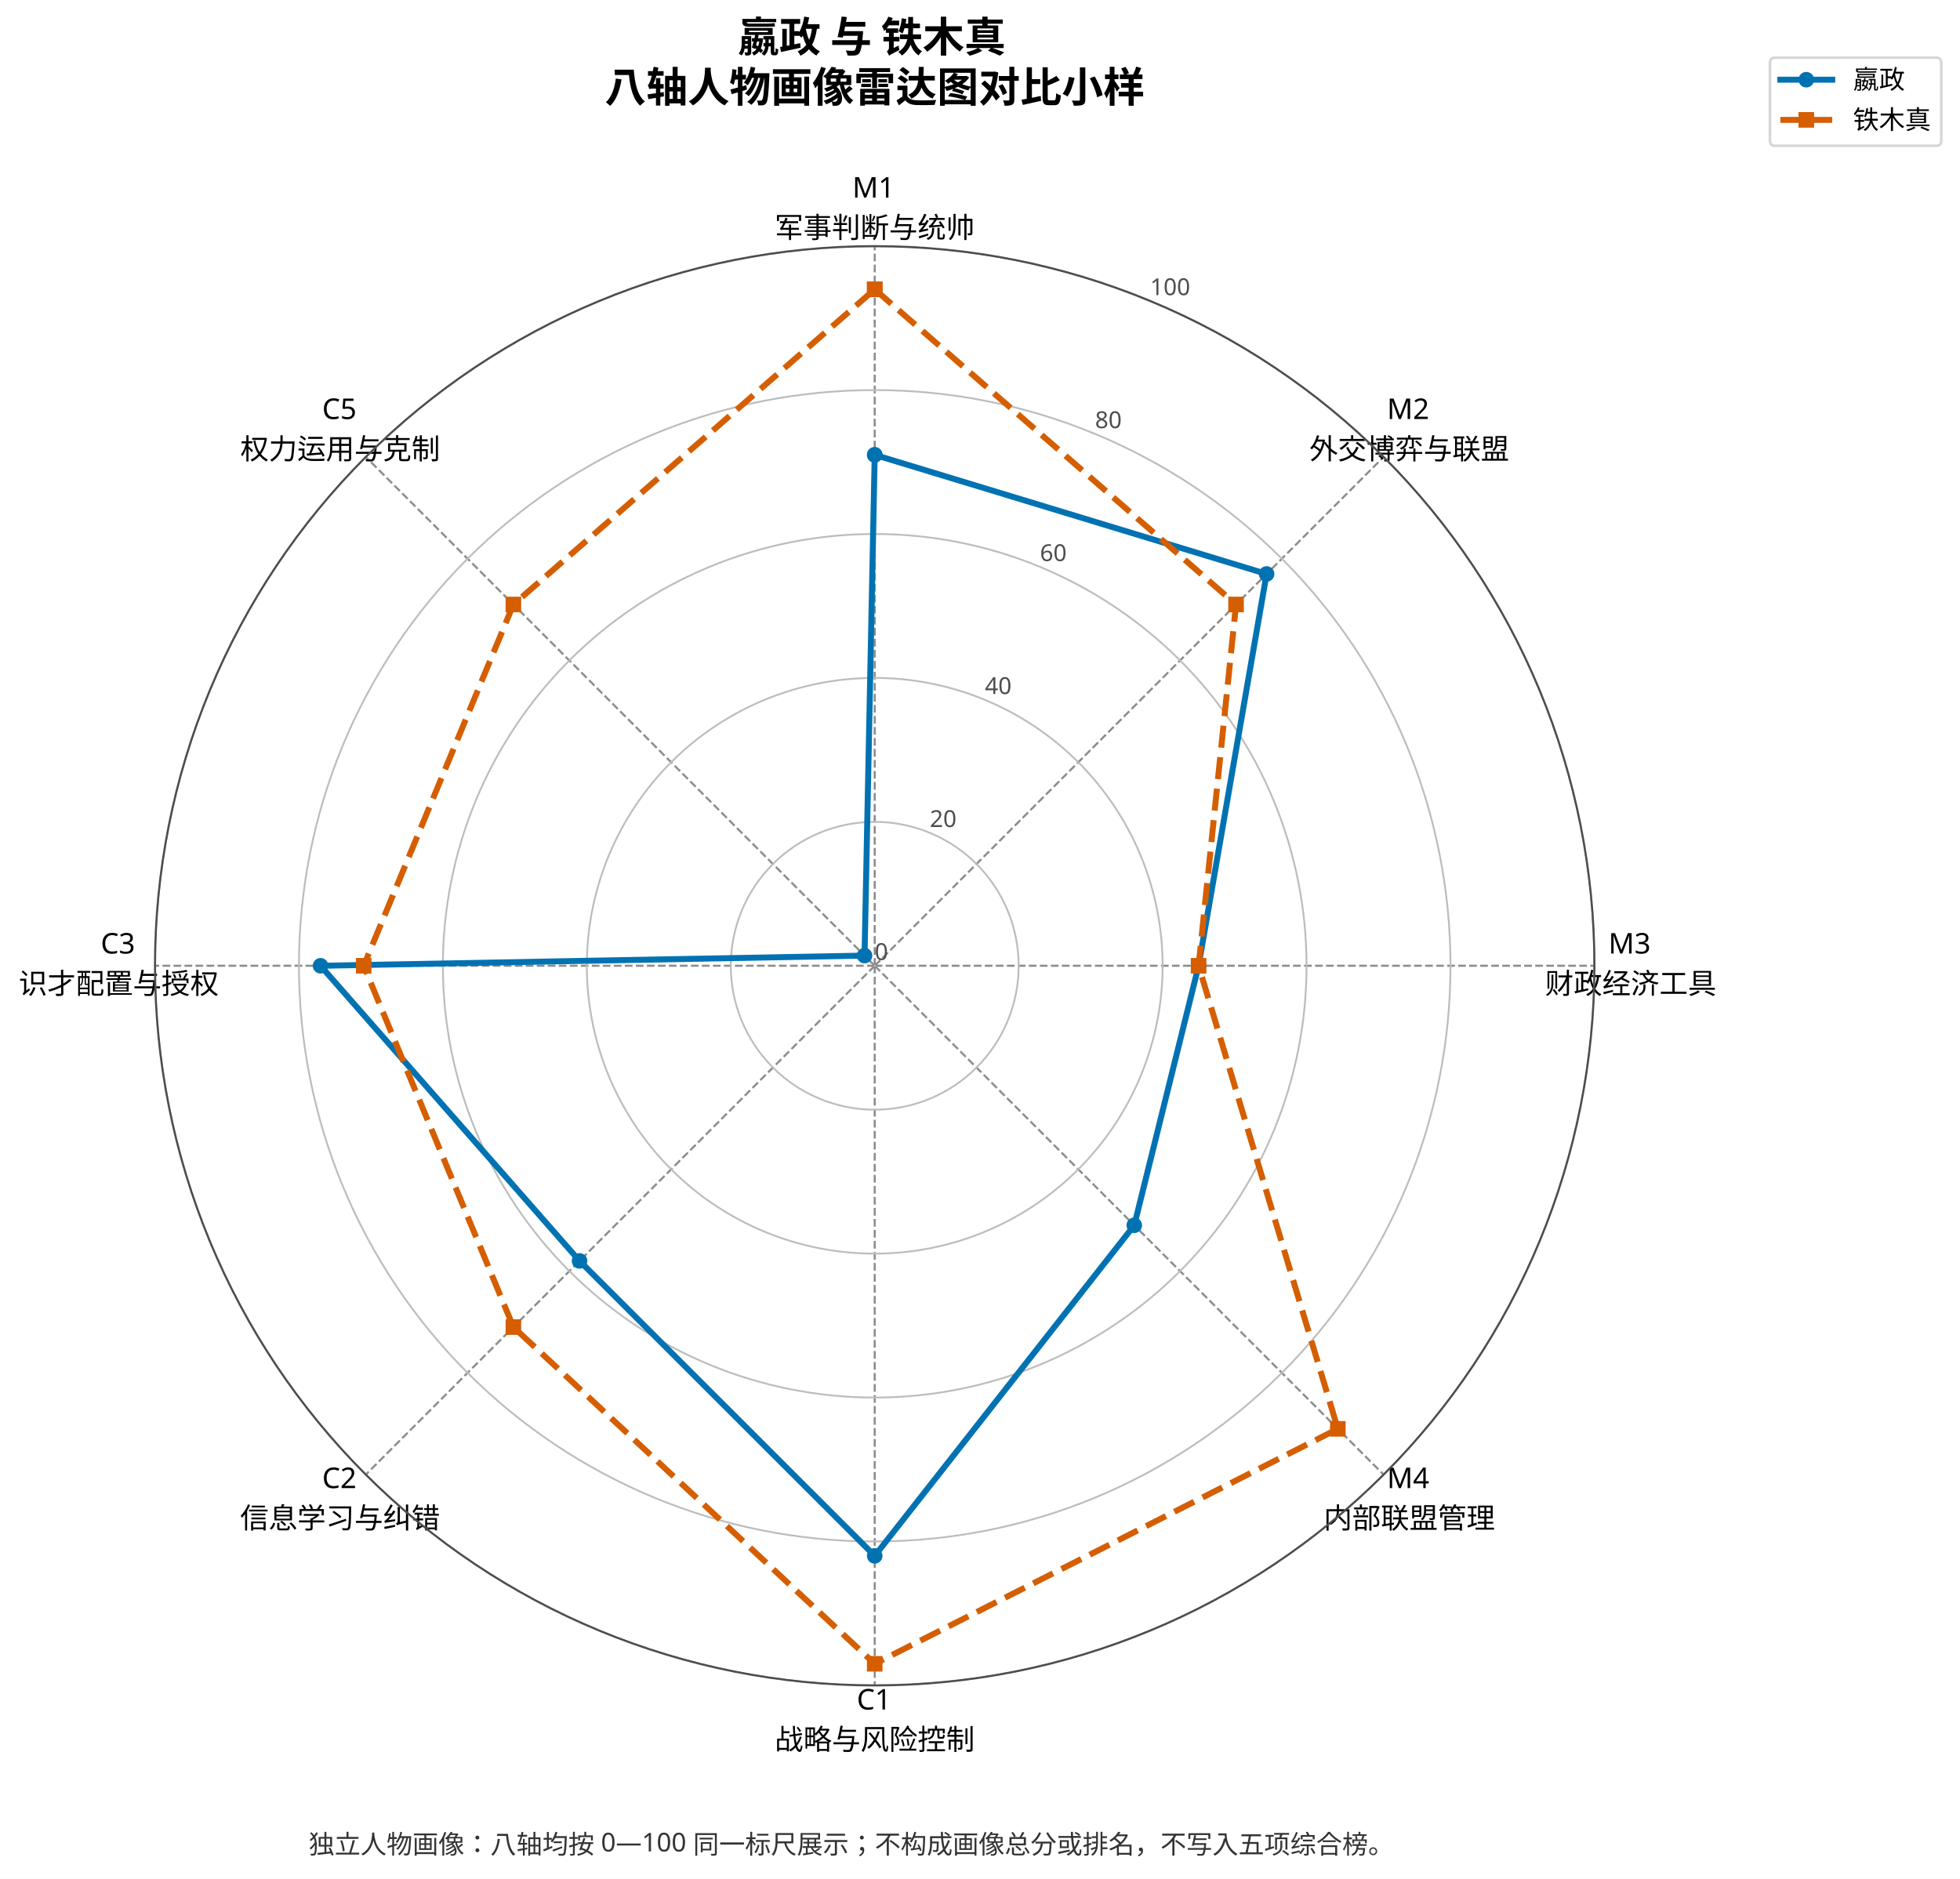
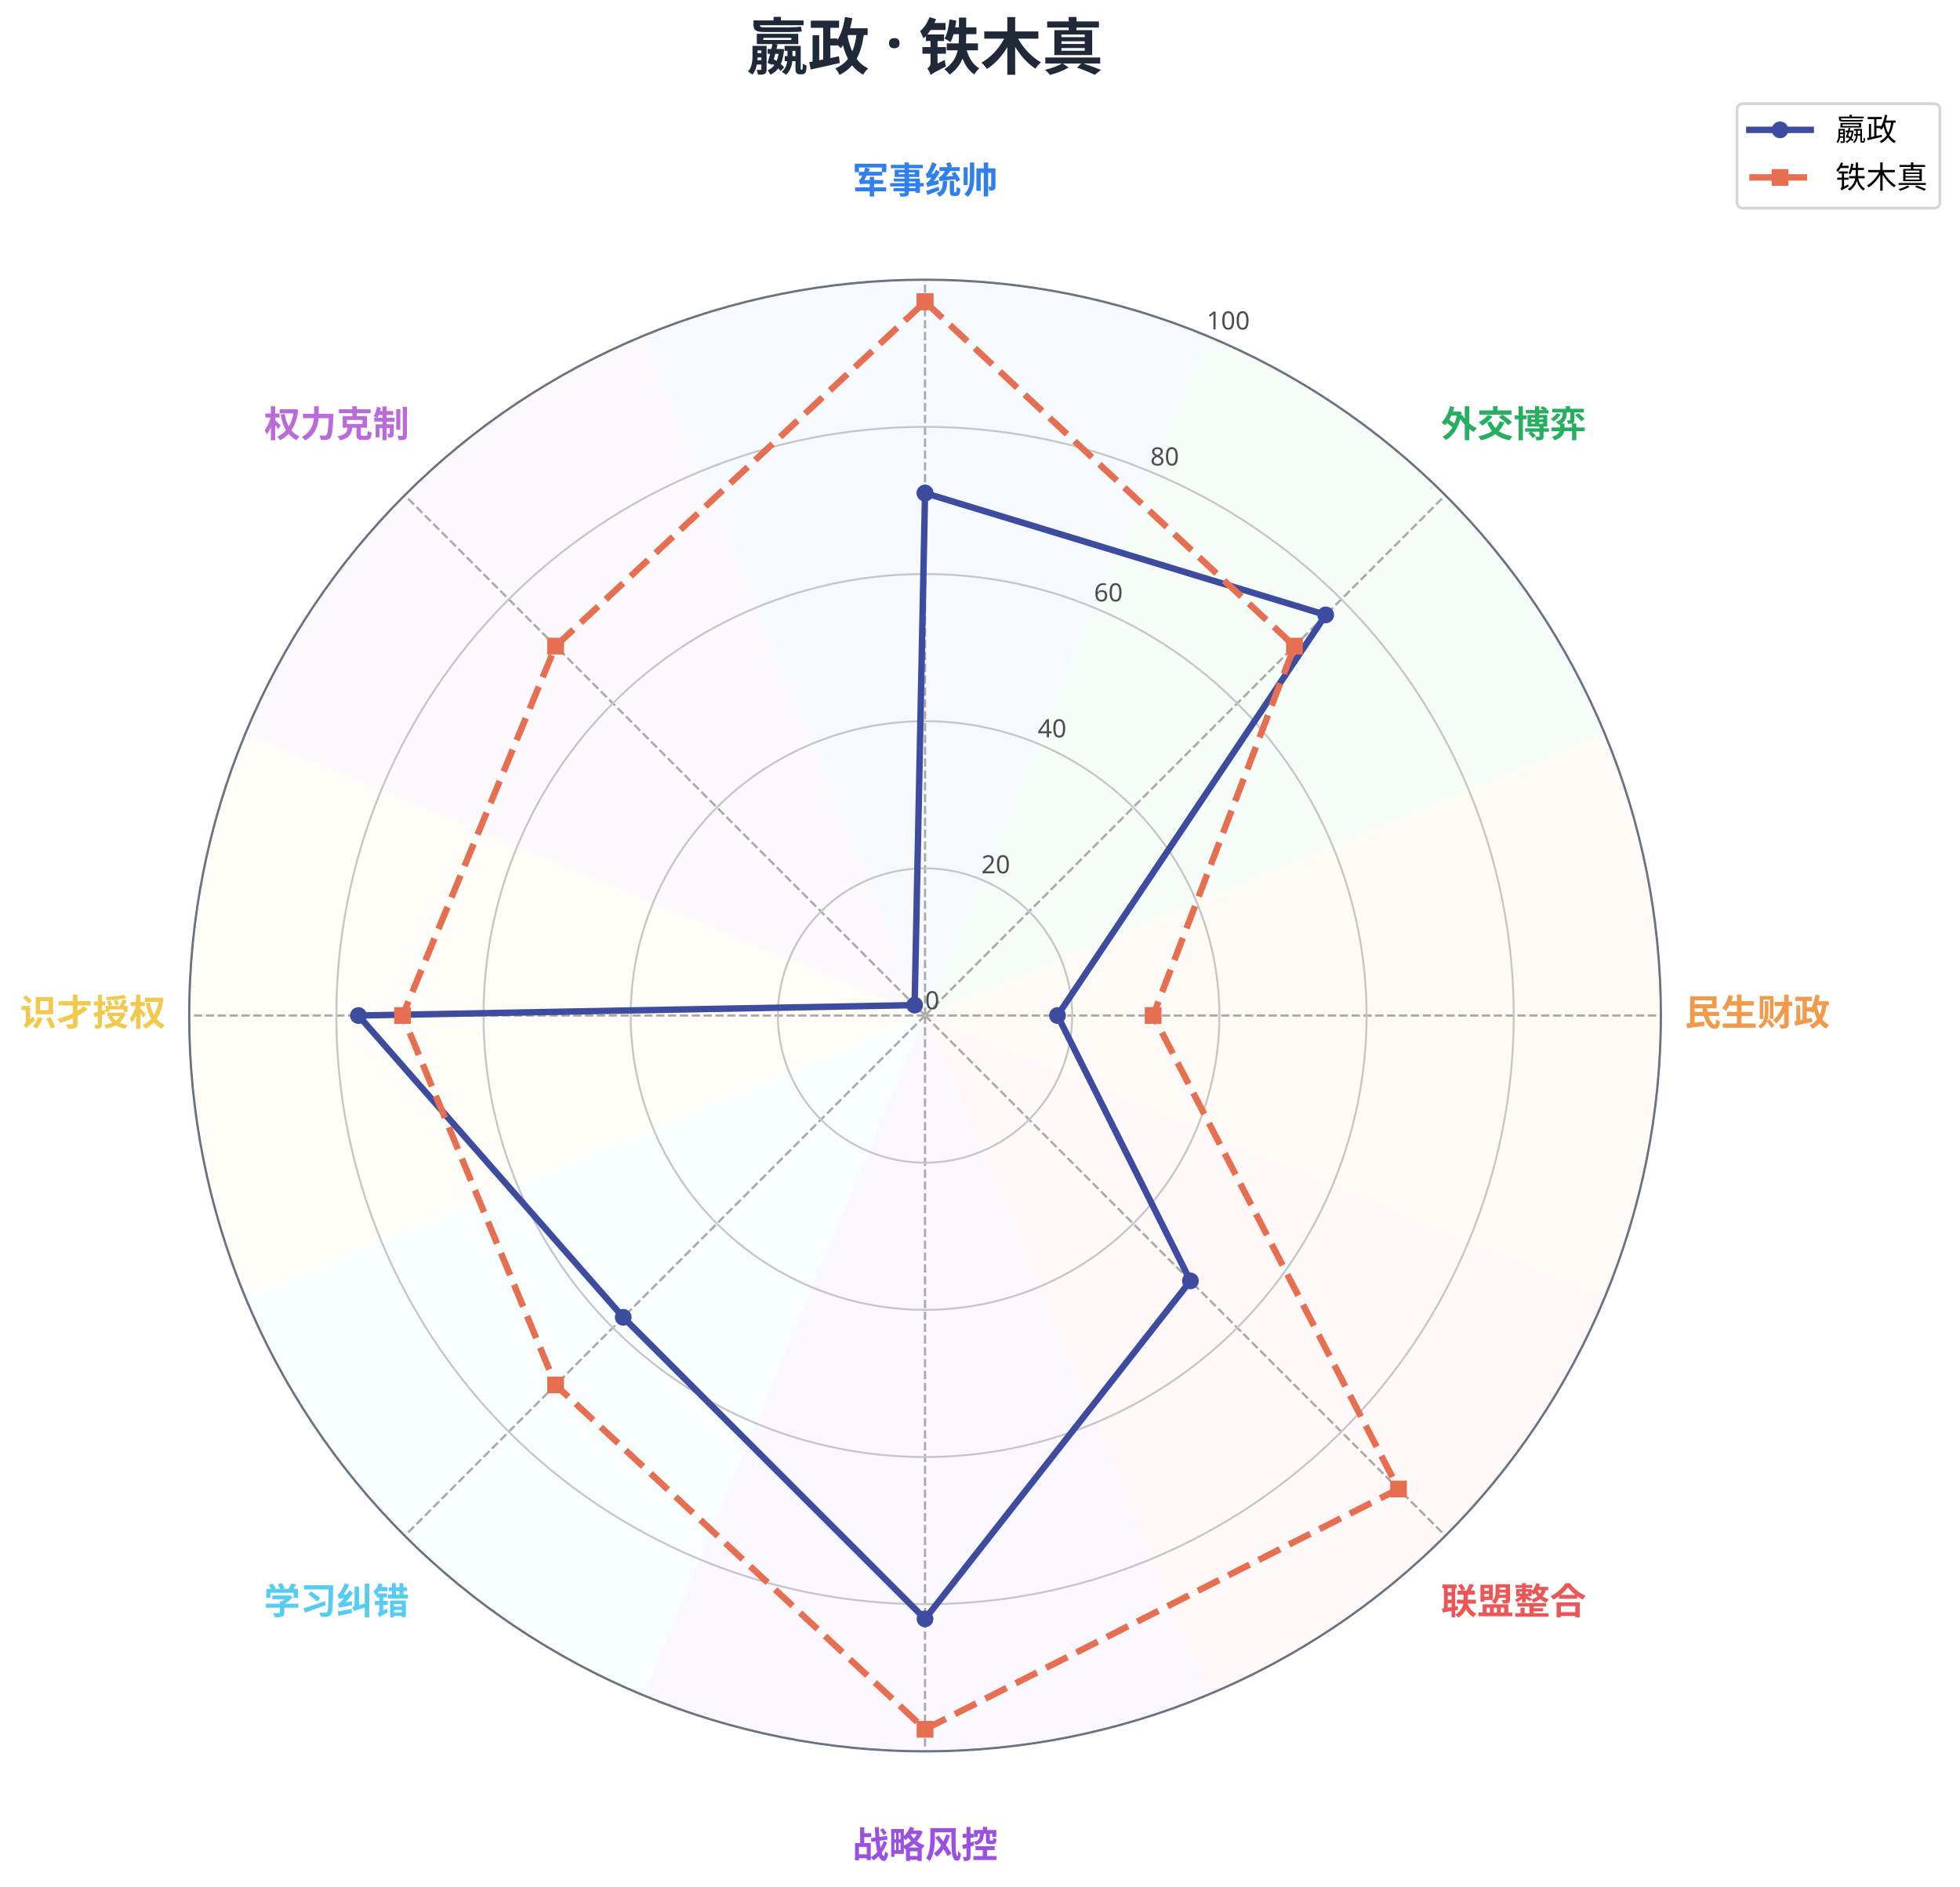
- <svg xmlns="http://www.w3.org/2000/svg" xmlns:xlink="http://www.w3.org/1999/xlink" width="754.9pt" height="723.708pt" viewBox="0 0 754.9 723.708" version="1.1">
+ <svg xmlns="http://www.w3.org/2000/svg" xmlns:xlink="http://www.w3.org/1999/xlink" width="701.416pt" height="675.29pt" viewBox="0 0 701.416 675.29" version="1.1">
  <defs>
    <style type="text/css">*{stroke-linejoin: round; stroke-linecap: butt}</style>
  </defs>
  <g id="figure_1">
    <g id="patch_1">
-       <path d="M 0 723.708  L 754.9 723.708  L 754.9 -0  L 0 -0  z " style="fill: #ffffff" />
+       <path d="M 0 675.29 L 701.416 675.29 L 701.416 -0 L 0 -0 z " style="fill: #ffffff" />
    </g>
    <g id="axes_1">
      <g id="patch_2">
-         <path d="M 614.1 372.022  C 614.1 335.62 606.93 299.572 592.999 265.942  C 579.069 232.311 558.65 201.751 532.91 176.012  C 507.17 150.272 476.611 129.852 442.98 115.922  C 409.349 101.992 373.302 94.822 336.9 94.822  C 300.498 94.822 264.451 101.992 230.82 115.922  C 197.189 129.852 166.63 150.272 140.89 176.012  C 115.15 201.751 94.731 232.311 80.801 265.942  C 66.87 299.572 59.7 335.62 59.7 372.022  C 59.7 408.423 66.87 444.471 80.801 478.101  C 94.731 511.732 115.15 542.292 140.89 568.032  C 166.63 593.771 197.189 614.191 230.82 628.121  C 264.451 642.051 300.498 649.222 336.9 649.222  C 373.302 649.222 409.349 642.051 442.98 628.121  C 476.611 614.191 507.17 593.771 532.91 568.032  C 558.65 542.292 579.069 511.732 592.999 478.101  C 606.93 444.471 614.1 408.423 614.1 372.022  M 336.9 372.022  C 336.9 372.022 336.9 372.022 336.9 372.022  C 336.9 372.022 336.9 372.022 336.9 372.022  C 336.9 372.022 336.9 372.022 336.9 372.022  C 336.9 372.022 336.9 372.022 336.9 372.022  C 336.9 372.022 336.9 372.022 336.9 372.022  C 336.9 372.022 336.9 372.022 336.9 372.022  C 336.9 372.022 336.9 372.022 336.9 372.022  C 336.9 372.022 336.9 372.022 336.9 372.022  C 336.9 372.022 336.9 372.022 336.9 372.022  C 336.9 372.022 336.9 372.022 336.9 372.022  C 336.9 372.022 336.9 372.022 336.9 372.022  C 336.9 372.022 336.9 372.022 336.9 372.022  C 336.9 372.022 336.9 372.022 336.9 372.022  C 336.9 372.022 336.9 372.022 336.9 372.022  C 336.9 372.022 336.9 372.022 336.9 372.022  C 336.9 372.022 336.9 372.022 336.9 372.022  z " style="fill: #ffffff" />
+         <path d="M 594.38 363.438 C 594.38 328.857 587.568 294.611 574.334 262.662 C 561.101 230.713 541.702 201.681 517.25 177.229 C 492.797 152.776 463.765 133.377 431.816 120.144 C 399.867 106.91 365.621 100.098 331.04 100.098 C 296.459 100.098 262.213 106.91 230.264 120.144 C 198.315 133.377 169.283 152.776 144.831 177.229 C 120.378 201.681 100.979 230.713 87.746 262.662 C 74.512 294.611 67.7 328.857 67.7 363.438 C 67.7 398.02 74.512 432.265 87.746 464.214 C 100.979 496.163 120.378 525.195 144.831 549.648 C 169.283 574.1 198.315 593.499 230.264 606.732 C 262.213 619.966 296.459 626.778 331.04 626.778 C 365.621 626.778 399.867 619.966 431.816 606.732 C 463.765 593.499 492.797 574.1 517.25 549.648 C 541.702 525.195 561.101 496.163 574.334 464.214 C 587.568 432.265 594.38 398.02 594.38 363.438 M 331.04 363.438 C 331.04 363.438 331.04 363.438 331.04 363.438 C 331.04 363.438 331.04 363.438 331.04 363.438 C 331.04 363.438 331.04 363.438 331.04 363.438 C 331.04 363.438 331.04 363.438 331.04 363.438 C 331.04 363.438 331.04 363.438 331.04 363.438 C 331.04 363.438 331.04 363.438 331.04 363.438 C 331.04 363.438 331.04 363.438 331.04 363.438 C 331.04 363.438 331.04 363.438 331.04 363.438 C 331.04 363.438 331.04 363.438 331.04 363.438 C 331.04 363.438 331.04 363.438 331.04 363.438 C 331.04 363.438 331.04 363.438 331.04 363.438 C 331.04 363.438 331.04 363.438 331.04 363.438 C 331.04 363.438 331.04 363.438 331.04 363.438 C 331.04 363.438 331.04 363.438 331.04 363.438 C 331.04 363.438 331.04 363.438 331.04 363.438 C 331.04 363.438 331.04 363.438 331.04 363.438 z " style="fill: #ffffff" />
+       </g>
+       <g id="patch_3">
+         <path d="M 331.04 363.438 C 331.04 363.438 331.04 363.438 331.04 363.438 C 331.04 363.438 331.04 363.438 331.04 363.438 L 431.816 120.144 C 399.867 106.91 365.621 100.098 331.04 100.098 C 296.459 100.098 262.213 106.91 230.264 120.144 z " clip-path="url(#p63200305d9)" style="fill: #2f80ed; opacity: 0.045" />
+       </g>
+       <g id="patch_4">
+         <path d="M 331.04 363.438 C 331.04 363.438 331.04 363.438 331.04 363.438 C 331.04 363.438 331.04 363.438 331.04 363.438 L 574.334 262.662 C 561.101 230.713 541.702 201.681 517.25 177.229 C 492.797 152.776 463.765 133.377 431.816 120.144 z " clip-path="url(#p63200305d9)" style="fill: #27ae60; opacity: 0.045" />
+       </g>
+       <g id="patch_5">
+         <path d="M 331.04 363.438 C 331.04 363.438 331.04 363.438 331.04 363.438 C 331.04 363.438 331.04 363.438 331.04 363.438 L 574.334 464.214 C 587.568 432.265 594.38 398.02 594.38 363.438 C 594.38 328.857 587.568 294.611 574.334 262.662 z " clip-path="url(#p63200305d9)" style="fill: #f2994a; opacity: 0.045" />
+       </g>
+       <g id="patch_6">
+         <path d="M 331.04 363.438 C 331.04 363.438 331.04 363.438 331.04 363.438 C 331.04 363.438 331.04 363.438 331.04 363.438 L 431.816 606.732 C 463.765 593.499 492.797 574.1 517.25 549.648 C 541.702 525.195 561.101 496.163 574.334 464.214 z " clip-path="url(#p63200305d9)" style="fill: #eb5757; opacity: 0.045" />
+       </g>
+       <g id="patch_7">
+         <path d="M 331.04 363.438 C 331.04 363.438 331.04 363.438 331.04 363.438 C 331.04 363.438 331.04 363.438 331.04 363.438 L 230.264 606.732 C 262.213 619.966 296.459 626.778 331.04 626.778 C 365.621 626.778 399.867 619.966 431.816 606.732 z " clip-path="url(#p63200305d9)" style="fill: #9b51e0; opacity: 0.045" />
+       </g>
+       <g id="patch_8">
+         <path d="M 331.04 363.438 C 331.04 363.438 331.04 363.438 331.04 363.438 C 331.04 363.438 331.04 363.438 331.04 363.438 L 87.746 464.214 C 100.979 496.163 120.378 525.195 144.831 549.648 C 169.283 574.1 198.315 593.499 230.264 606.732 z " clip-path="url(#p63200305d9)" style="fill: #56ccf2; opacity: 0.045" />
+       </g>
+       <g id="patch_9">
+         <path d="M 331.04 363.438 C 331.04 363.438 331.04 363.438 331.04 363.438 C 331.04 363.438 331.04 363.438 331.04 363.438 L 87.746 262.662 C 74.512 294.611 67.7 328.857 67.7 363.438 C 67.7 398.02 74.512 432.265 87.746 464.214 z " clip-path="url(#p63200305d9)" style="fill: #f2c94c; opacity: 0.045" />
+       </g>
+       <g id="patch_10">
+         <path d="M 331.04 363.438 C 331.04 363.438 331.04 363.438 331.04 363.438 C 331.04 363.438 331.04 363.438 331.04 363.438 L 230.264 120.144 C 198.315 133.377 169.283 152.776 144.831 177.229 C 120.378 201.681 100.979 230.713 87.746 262.662 z " clip-path="url(#p63200305d9)" style="fill: #bb6bd9; opacity: 0.045" />
      </g>
      <g id="matplotlib.axis_1">
        <g id="xtick_1">
          <g id="line2d_1">
-             <path d="M 336.9 372.022  L 336.9 94.822  " clip-path="url(#pd110a67042)" style="fill: none; stroke-dasharray: 2.96,1.28; stroke-dashoffset: 0; stroke: #8c8c8c; stroke-width: 0.8" />
+             <path d="M 331.04 363.438 L 331.04 100.098 " clip-path="url(#p63200305d9)" style="fill: none; stroke-dasharray: 2.96,1.28; stroke-dashoffset: 0; stroke: #a9a9a9; stroke-width: 0.8" />
          </g>
          <g id="text_1">
-             <text style="font-size: 11px; font-family: 'Microsoft YaHei'" transform="translate(328.3011 76.10863)">M1</text>
-             <text style="font-size: 11px; font-family: 'Microsoft YaHei'" transform="translate(298.4 91.59319)">军事判断与统帅</text>
+             <text style="font-weight: 600; font-size: 13px; font-family: 'Microsoft YaHei'; text-anchor: middle; fill: #2f80ed" x="331.04" y="69.178" transform="rotate(-0 331.04 69.17812)">军事统帅</text>
          </g>
        </g>
        <g id="xtick_2">
          <g id="line2d_2">
-             <path d="M 336.9 372.022  L 532.91 176.012  " clip-path="url(#pd110a67042)" style="fill: none; stroke-dasharray: 2.96,1.28; stroke-dashoffset: 0; stroke: #8c8c8c; stroke-width: 0.8" />
+             <path d="M 331.04 363.438 L 517.25 177.229 " clip-path="url(#p63200305d9)" style="fill: none; stroke-dasharray: 2.96,1.28; stroke-dashoffset: 0; stroke: #a9a9a9; stroke-width: 0.8" />
          </g>
          <g id="text_2">
-             <text style="font-size: 11px; font-family: 'Microsoft YaHei'" transform="translate(534.2106 161.3991)">M2</text>
-             <text style="font-size: 11px; font-family: 'Microsoft YaHei'" transform="translate(504.3095 176.8837)">外交博弈与联盟</text>
+             <text style="font-weight: 600; font-size: 13px; font-family: 'Microsoft YaHei'; text-anchor: middle; fill: #27ae60" x="541.645" y="156.413" transform="rotate(-0 541.6447 156.4134)">外交博弈</text>
          </g>
        </g>
        <g id="xtick_3">
          <g id="line2d_3">
-             <path d="M 336.9 372.022  L 614.1 372.022  " clip-path="url(#pd110a67042)" style="fill: none; stroke-dasharray: 2.96,1.28; stroke-dashoffset: 0; stroke: #8c8c8c; stroke-width: 0.8" />
+             <path d="M 331.04 363.438 L 594.38 363.438 " clip-path="url(#p63200305d9)" style="fill: none; stroke-dasharray: 2.96,1.28; stroke-dashoffset: 0; stroke: #a9a9a9; stroke-width: 0.8" />
          </g>
          <g id="text_3">
-             <text style="font-size: 11px; font-family: 'Microsoft YaHei'" transform="translate(619.5011 367.3086)">M3</text>
-             <text style="font-size: 11px; font-family: 'Microsoft YaHei'" transform="translate(595.1 382.7932)">财政经济工具</text>
+             <text style="font-weight: 600; font-size: 13px; font-family: 'Microsoft YaHei'; text-anchor: middle; fill: #f2994a" x="628.88" y="367.018" transform="rotate(-0 628.88 367.0181)">民生财政</text>
          </g>
        </g>
        <g id="xtick_4">
          <g id="line2d_4">
-             <path d="M 336.9 372.022  L 532.91 568.032  " clip-path="url(#pd110a67042)" style="fill: none; stroke-dasharray: 2.96,1.28; stroke-dashoffset: 0; stroke: #8c8c8c; stroke-width: 0.8" />
+             <path d="M 331.04 363.438 L 517.25 549.648 " clip-path="url(#p63200305d9)" style="fill: none; stroke-dasharray: 2.96,1.28; stroke-dashoffset: 0; stroke: #a9a9a9; stroke-width: 0.8" />
          </g>
          <g id="text_4">
-             <text style="font-size: 11px; font-family: 'Microsoft YaHei'" transform="translate(534.2106 573.2181)">M4</text>
-             <text style="font-size: 11px; font-family: 'Microsoft YaHei'" transform="translate(509.8095 588.7027)">内部联盟管理</text>
+             <text style="font-weight: 600; font-size: 13px; font-family: 'Microsoft YaHei'; text-anchor: middle; fill: #eb5757" x="541.645" y="577.623" transform="rotate(-0 541.6447 577.6228)">联盟整合</text>
          </g>
        </g>
        <g id="xtick_5">
          <g id="line2d_5">
-             <path d="M 336.9 372.022  L 336.9 649.222  " clip-path="url(#pd110a67042)" style="fill: none; stroke-dasharray: 2.96,1.28; stroke-dashoffset: 0; stroke: #8c8c8c; stroke-width: 0.8" />
+             <path d="M 331.04 363.438 L 331.04 626.778 " clip-path="url(#p63200305d9)" style="fill: none; stroke-dasharray: 2.96,1.28; stroke-dashoffset: 0; stroke: #a9a9a9; stroke-width: 0.8" />
          </g>
          <g id="text_5">
-             <text style="font-size: 11px; font-family: 'Microsoft YaHei'" transform="translate(329.9958 658.5086)">C1</text>
-             <text style="font-size: 11px; font-family: 'Microsoft YaHei'" transform="translate(298.4 673.9932)">战略与风险控制</text>
+             <text style="font-weight: 600; font-size: 13px; font-family: 'Microsoft YaHei'; text-anchor: middle; fill: #9b51e0" x="331.04" y="664.858" transform="rotate(-0 331.04 664.8581)">战略风控</text>
          </g>
        </g>
        <g id="xtick_6">
          <g id="line2d_6">
-             <path d="M 336.9 372.022  L 140.89 568.032  " clip-path="url(#pd110a67042)" style="fill: none; stroke-dasharray: 2.96,1.28; stroke-dashoffset: 0; stroke: #8c8c8c; stroke-width: 0.8" />
+             <path d="M 331.04 363.438 L 144.831 549.648 " clip-path="url(#p63200305d9)" style="fill: none; stroke-dasharray: 2.96,1.28; stroke-dashoffset: 0; stroke: #a9a9a9; stroke-width: 0.8" />
          </g>
          <g id="text_6">
-             <text style="font-size: 11px; font-family: 'Microsoft YaHei'" transform="translate(124.0863 573.2181)">C2</text>
-             <text style="font-size: 11px; font-family: 'Microsoft YaHei'" transform="translate(92.4905 588.7027)">信息学习与纠错</text>
+             <text style="font-weight: 600; font-size: 13px; font-family: 'Microsoft YaHei'; text-anchor: middle; fill: #56ccf2" x="120.435" y="577.623" transform="rotate(-0 120.4353 577.6228)">学习纠错</text>
          </g>
        </g>
        <g id="xtick_7">
          <g id="line2d_7">
-             <path d="M 336.9 372.022  L 59.7 372.022  " clip-path="url(#pd110a67042)" style="fill: none; stroke-dasharray: 2.96,1.28; stroke-dashoffset: 0; stroke: #8c8c8c; stroke-width: 0.8" />
+             <path d="M 331.04 363.438 L 67.7 363.438 " clip-path="url(#p63200305d9)" style="fill: none; stroke-dasharray: 2.96,1.28; stroke-dashoffset: 0; stroke: #a9a9a9; stroke-width: 0.8" />
          </g>
          <g id="text_7">
-             <text style="font-size: 11px; font-family: 'Microsoft YaHei'" transform="translate(38.79578 367.3086)">C3</text>
-             <text style="font-size: 11px; font-family: 'Microsoft YaHei'" transform="translate(7.2 382.7932)">识才配置与授权</text>
+             <text style="font-weight: 600; font-size: 13px; font-family: 'Microsoft YaHei'; text-anchor: middle; fill: #f2c94c" x="33.2" y="367.018" transform="rotate(-0 33.2 367.0181)">识才授权</text>
          </g>
        </g>
        <g id="xtick_8">
          <g id="line2d_8">
-             <path d="M 336.9 372.022  L 140.89 176.012  " clip-path="url(#pd110a67042)" style="fill: none; stroke-dasharray: 2.96,1.28; stroke-dashoffset: 0; stroke: #8c8c8c; stroke-width: 0.8" />
+             <path d="M 331.04 363.438 L 144.831 177.229 " clip-path="url(#p63200305d9)" style="fill: none; stroke-dasharray: 2.96,1.28; stroke-dashoffset: 0; stroke: #a9a9a9; stroke-width: 0.8" />
          </g>
          <g id="text_8">
-             <text style="font-size: 11px; font-family: 'Microsoft YaHei'" transform="translate(124.0863 161.3991)">C5</text>
-             <text style="font-size: 11px; font-family: 'Microsoft YaHei'" transform="translate(92.4905 176.8837)">权力运用与克制</text>
+             <text style="font-weight: 600; font-size: 13px; font-family: 'Microsoft YaHei'; text-anchor: middle; fill: #bb6bd9" x="120.435" y="156.413" transform="rotate(-0 120.4353 156.4134)">权力克制</text>
          </g>
        </g>
      </g>
      <g id="matplotlib.axis_2">
        <g id="ytick_1">
          <g id="line2d_9">
-             <path d="M 336.9 372.022  C 336.9 372.022 336.9 372.022 336.9 372.022  C 336.9 372.022 336.9 372.022 336.9 372.022  C 336.9 372.022 336.9 372.022 336.9 372.022  C 336.9 372.022 336.9 372.022 336.9 372.022  C 336.9 372.022 336.9 372.022 336.9 372.022  C 336.9 372.022 336.9 372.022 336.9 372.022  C 336.9 372.022 336.9 372.022 336.9 372.022  C 336.9 372.022 336.9 372.022 336.9 372.022  C 336.9 372.022 336.9 372.022 336.9 372.022  C 336.9 372.022 336.9 372.022 336.9 372.022  C 336.9 372.022 336.9 372.022 336.9 372.022  C 336.9 372.022 336.9 372.022 336.9 372.022  C 336.9 372.022 336.9 372.022 336.9 372.022  C 336.9 372.022 336.9 372.022 336.9 372.022  C 336.9 372.022 336.9 372.022 336.9 372.022  C 336.9 372.022 336.9 372.022 336.9 372.022  " clip-path="url(#pd110a67042)" style="fill: none; stroke: #bdbdbd; stroke-width: 0.7; stroke-linecap: square" />
+             <path d="M 331.04 363.438 C 331.04 363.438 331.04 363.438 331.04 363.438 C 331.04 363.438 331.04 363.438 331.04 363.438 C 331.04 363.438 331.04 363.438 331.04 363.438 C 331.04 363.438 331.04 363.438 331.04 363.438 C 331.04 363.438 331.04 363.438 331.04 363.438 C 331.04 363.438 331.04 363.438 331.04 363.438 C 331.04 363.438 331.04 363.438 331.04 363.438 C 331.04 363.438 331.04 363.438 331.04 363.438 C 331.04 363.438 331.04 363.438 331.04 363.438 C 331.04 363.438 331.04 363.438 331.04 363.438 C 331.04 363.438 331.04 363.438 331.04 363.438 C 331.04 363.438 331.04 363.438 331.04 363.438 C 331.04 363.438 331.04 363.438 331.04 363.438 C 331.04 363.438 331.04 363.438 331.04 363.438 C 331.04 363.438 331.04 363.438 331.04 363.438 C 331.04 363.438 331.04 363.438 331.04 363.438 " clip-path="url(#p63200305d9)" style="fill: none; stroke: #c7c7c7; stroke-width: 0.7; stroke-linecap: square" />
          </g>
          <g id="text_9">
-             <text style="font-size: 9px; font-family: 'Microsoft YaHei'; text-anchor: start; fill: #4d4d4d" x="336.9" y="369.784" transform="rotate(-0 336.9 369.7843)">0</text>
+             <text style="font-size: 9px; font-family: 'Microsoft YaHei'; text-anchor: start; fill: #4d4d4d" x="331.04" y="361.201" transform="rotate(-0 331.04 361.2007)">0</text>
          </g>
        </g>
        <g id="ytick_2">
          <g id="line2d_10">
-             <path d="M 336.9 316.582  C 344.18 316.582 351.39 318.016 358.116 320.802  C 364.842 323.588 370.954 327.672 376.102 332.82  C 381.25 337.968 385.334 344.08 388.12 350.806  C 390.906 357.532 392.34 364.741 392.34 372.022  C 392.34 379.302 390.906 386.511 388.12 393.238  C 385.334 399.964 381.25 406.076 376.102 411.224  C 370.954 416.372 364.842 420.455 358.116 423.241  C 351.39 426.028 344.18 427.462 336.9 427.462  C 329.62 427.462 322.41 426.028 315.684 423.241  C 308.958 420.455 302.846 416.372 297.698 411.224  C 292.55 406.076 288.466 399.964 285.68 393.238  C 282.894 386.511 281.46 379.302 281.46 372.022  C 281.46 364.741 282.894 357.532 285.68 350.806  C 288.466 344.08 292.55 337.968 297.698 332.82  C 302.846 327.672 308.958 323.588 315.684 320.802  C 322.41 318.016 329.62 316.582 336.9 316.582  " clip-path="url(#pd110a67042)" style="fill: none; stroke: #bdbdbd; stroke-width: 0.7; stroke-linecap: square" />
+             <path d="M 331.04 310.77 C 337.956 310.77 344.805 312.132 351.195 314.779 C 357.585 317.426 363.391 321.306 368.282 326.196 C 373.172 331.087 377.052 336.893 379.699 343.283 C 382.346 349.673 383.708 356.522 383.708 363.438 C 383.708 370.354 382.346 377.203 379.699 383.593 C 377.052 389.983 373.172 395.789 368.282 400.68 C 363.391 405.571 357.585 409.45 351.195 412.097 C 344.805 414.744 337.956 416.106 331.04 416.106 C 324.124 416.106 317.275 414.744 310.885 412.097 C 304.495 409.45 298.689 405.571 293.798 400.68 C 288.908 395.789 285.028 389.983 282.381 383.593 C 279.734 377.203 278.372 370.354 278.372 363.438 C 278.372 356.522 279.734 349.673 282.381 343.283 C 285.028 336.893 288.908 331.087 293.798 326.196 C 298.689 321.306 304.495 317.426 310.885 314.779 C 317.275 312.132 324.124 310.77 331.04 310.77 " clip-path="url(#p63200305d9)" style="fill: none; stroke: #c7c7c7; stroke-width: 0.7; stroke-linecap: square" />
          </g>
          <g id="text_10">
-             <text style="font-size: 9px; font-family: 'Microsoft YaHei'; text-anchor: start; fill: #4d4d4d" x="358.116" y="318.564" transform="rotate(-0 358.116 318.5644)">20</text>
+             <text style="font-size: 9px; font-family: 'Microsoft YaHei'; text-anchor: start; fill: #4d4d4d" x="351.195" y="312.542" transform="rotate(-0 351.1952 312.5418)">20</text>
          </g>
        </g>
        <g id="ytick_3">
          <g id="line2d_11">
-             <path d="M 336.9 261.142  C 351.461 261.142 365.88 264.01 379.332 269.582  C 392.784 275.154 405.008 283.322 415.304 293.618  C 425.6 303.914 433.768 316.137 439.34 329.59  C 444.912 343.042 447.78 357.461 447.78 372.022  C 447.78 386.582 444.912 401.001 439.34 414.454  C 433.768 427.906 425.6 440.13 415.304 450.426  C 405.008 460.722 392.784 468.889 379.332 474.461  C 365.88 480.033 351.461 482.902 336.9 482.902  C 322.339 482.902 307.92 480.033 294.468 474.461  C 281.016 468.889 268.792 460.722 258.496 450.426  C 248.2 440.13 240.032 427.906 234.46 414.454  C 228.888 401.001 226.02 386.582 226.02 372.022  C 226.02 357.461 228.888 343.042 234.46 329.59  C 240.032 316.137 248.2 303.914 258.496 293.618  C 268.792 283.322 281.016 275.154 294.468 269.582  C 307.92 264.01 322.339 261.142 336.9 261.142  " clip-path="url(#pd110a67042)" style="fill: none; stroke: #bdbdbd; stroke-width: 0.7; stroke-linecap: square" />
+             <path d="M 331.04 258.102 C 344.873 258.102 358.571 260.827 371.35 266.12 C 384.13 271.414 395.743 279.173 405.524 288.954 C 415.305 298.735 423.064 310.348 428.358 323.128 C 433.651 335.907 436.376 349.605 436.376 363.438 C 436.376 377.271 433.651 390.969 428.358 403.748 C 423.064 416.528 415.305 428.141 405.524 437.922 C 395.743 447.703 384.13 455.462 371.35 460.756 C 358.571 466.049 344.873 468.774 331.04 468.774 C 317.207 468.774 303.509 466.049 290.73 460.756 C 277.95 455.462 266.337 447.703 256.556 437.922 C 246.775 428.141 239.016 416.528 233.722 403.748 C 228.429 390.969 225.704 377.271 225.704 363.438 C 225.704 349.605 228.429 335.907 233.722 323.128 C 239.016 310.348 246.775 298.735 256.556 288.954 C 266.337 279.173 277.95 271.414 290.73 266.12 C 303.509 260.827 317.207 258.102 331.04 258.102 " clip-path="url(#p63200305d9)" style="fill: none; stroke: #c7c7c7; stroke-width: 0.7; stroke-linecap: square" />
          </g>
          <g id="text_11">
-             <text style="font-size: 9px; font-family: 'Microsoft YaHei'; text-anchor: start; fill: #4d4d4d" x="379.332" y="267.345" transform="rotate(-0 379.3319 267.3445)">40</text>
+             <text style="font-size: 9px; font-family: 'Microsoft YaHei'; text-anchor: start; fill: #4d4d4d" x="371.35" y="263.883" transform="rotate(-0 371.3503 263.8829)">40</text>
          </g>
        </g>
        <g id="ytick_4">
          <g id="line2d_12">
-             <path d="M 336.9 205.702  C 358.741 205.702 380.37 210.004 400.548 218.362  C 420.726 226.72 439.062 238.972 454.506 254.416  C 469.95 269.859 482.201 288.195 490.56 308.374  C 498.918 328.552 503.22 350.181 503.22 372.022  C 503.22 393.863 498.918 415.491 490.56 435.67  C 482.201 455.848 469.95 474.184 454.506 489.628  C 439.062 505.071 420.726 517.323 400.548 525.681  C 380.37 534.039 358.741 538.342 336.9 538.342  C 315.059 538.342 293.43 534.039 273.252 525.681  C 253.074 517.323 234.738 505.071 219.294 489.628  C 203.85 474.184 191.599 455.848 183.24 435.67  C 174.882 415.491 170.58 393.863 170.58 372.022  C 170.58 350.181 174.882 328.552 183.24 308.374  C 191.599 288.195 203.85 269.859 219.294 254.416  C 234.738 238.972 253.074 226.72 273.252 218.362  C 293.43 210.004 315.059 205.702 336.9 205.702  " clip-path="url(#pd110a67042)" style="fill: none; stroke: #bdbdbd; stroke-width: 0.7; stroke-linecap: square" />
+             <path d="M 331.04 205.434 C 351.789 205.434 372.336 209.521 391.506 217.461 C 410.675 225.402 428.094 237.041 442.766 251.712 C 457.437 266.384 469.076 283.803 477.017 302.973 C 484.957 322.142 489.044 342.689 489.044 363.438 C 489.044 384.187 484.957 404.734 477.017 423.904 C 469.076 443.073 457.437 460.492 442.766 475.164 C 428.094 489.835 410.675 501.474 391.506 509.415 C 372.336 517.355 351.789 521.442 331.04 521.442 C 310.291 521.442 289.744 517.355 270.574 509.415 C 251.405 501.474 233.986 489.835 219.314 475.164 C 204.643 460.492 193.004 443.073 185.063 423.904 C 177.123 404.734 173.036 384.187 173.036 363.438 C 173.036 342.689 177.123 322.142 185.063 302.973 C 193.004 283.803 204.643 266.384 219.314 251.712 C 233.986 237.041 251.405 225.402 270.574 217.461 C 289.744 209.521 310.291 205.434 331.04 205.434 " clip-path="url(#p63200305d9)" style="fill: none; stroke: #c7c7c7; stroke-width: 0.7; stroke-linecap: square" />
          </g>
          <g id="text_12">
-             <text style="font-size: 9px; font-family: 'Microsoft YaHei'; text-anchor: start; fill: #4d4d4d" x="400.548" y="216.125" transform="rotate(-0 400.5479 216.1246)">60</text>
+             <text style="font-size: 9px; font-family: 'Microsoft YaHei'; text-anchor: start; fill: #4d4d4d" x="391.506" y="215.224" transform="rotate(-0 391.5055 215.224)">60</text>
          </g>
        </g>
        <g id="ytick_5">
          <g id="line2d_13">
-             <path d="M 336.9 150.262  C 366.021 150.262 394.859 155.998 421.764 167.142  C 448.668 178.286 473.116 194.622 493.708 215.214  C 514.3 235.805 530.635 260.253 541.78 287.158  C 552.924 314.062 558.66 342.9 558.66 372.022  C 558.66 401.143 552.924 429.981 541.78 456.885  C 530.635 483.79 514.3 508.238 493.708 528.83  C 473.116 549.421 448.668 565.757 421.764 576.901  C 394.859 588.045 366.021 593.782 336.9 593.782  C 307.779 593.782 278.941 588.045 252.036 576.901  C 225.132 565.757 200.684 549.421 180.092 528.83  C 159.5 508.238 143.165 483.79 132.02 456.885  C 120.876 429.981 115.14 401.143 115.14 372.022  C 115.14 342.9 120.876 314.062 132.02 287.158  C 143.165 260.253 159.5 235.805 180.092 215.214  C 200.684 194.622 225.132 178.286 252.036 167.142  C 278.941 155.998 307.779 150.262 336.9 150.262  " clip-path="url(#pd110a67042)" style="fill: none; stroke: #bdbdbd; stroke-width: 0.7; stroke-linecap: square" />
+             <path d="M 331.04 152.766 C 358.705 152.766 386.101 158.215 411.661 168.802 C 437.22 179.39 460.445 194.908 480.008 214.47 C 499.57 234.033 515.089 257.258 525.676 282.817 C 536.263 308.377 541.712 335.773 541.712 363.438 C 541.712 391.103 536.263 418.499 525.676 444.059 C 515.089 469.618 499.57 492.843 480.008 512.406 C 460.445 531.968 437.22 547.487 411.661 558.074 C 386.101 568.661 358.705 574.11 331.04 574.11 C 303.375 574.11 275.979 568.661 250.419 558.074 C 224.86 547.487 201.635 531.968 182.072 512.406 C 162.51 492.843 146.991 469.618 136.404 444.059 C 125.817 418.499 120.368 391.103 120.368 363.438 C 120.368 335.773 125.817 308.377 136.404 282.817 C 146.991 257.258 162.51 234.033 182.072 214.47 C 201.635 194.908 224.86 179.39 250.419 168.802 C 275.979 158.215 303.375 152.766 331.04 152.766 " clip-path="url(#p63200305d9)" style="fill: none; stroke: #c7c7c7; stroke-width: 0.7; stroke-linecap: square" />
          </g>
          <g id="text_13">
-             <text style="font-size: 9px; font-family: 'Microsoft YaHei'; text-anchor: start; fill: #4d4d4d" x="421.764" y="164.905" transform="rotate(-0 421.7639 164.9047)">80</text>
+             <text style="font-size: 9px; font-family: 'Microsoft YaHei'; text-anchor: start; fill: #4d4d4d" x="411.661" y="166.565" transform="rotate(-0 411.6607 166.5652)">80</text>
          </g>
        </g>
        <g id="ytick_6">
          <g id="line2d_14">
-             <path d="M 336.9 94.822  C 373.302 94.822 409.349 101.992 442.98 115.922  C 476.611 129.852 507.17 150.272 532.91 176.012  C 558.65 201.751 579.069 232.311 592.999 265.942  C 606.93 299.572 614.1 335.62 614.1 372.022  C 614.1 408.423 606.93 444.471 592.999 478.101  C 579.069 511.732 558.65 542.292 532.91 568.032  C 507.17 593.771 476.611 614.191 442.98 628.121  C 409.349 642.051 373.302 649.222 336.9 649.222  C 300.498 649.222 264.451 642.051 230.82 628.121  C 197.189 614.191 166.63 593.771 140.89 568.032  C 115.15 542.292 94.731 511.732 80.801 478.101  C 66.87 444.471 59.7 408.423 59.7 372.022  C 59.7 335.62 66.87 299.572 80.801 265.942  C 94.731 232.311 115.15 201.751 140.89 176.012  C 166.63 150.272 197.189 129.852 230.82 115.922  C 264.451 101.992 300.498 94.822 336.9 94.822  " clip-path="url(#pd110a67042)" style="fill: none; stroke: #bdbdbd; stroke-width: 0.7; stroke-linecap: square" />
+             <path d="M 331.04 100.098 C 365.621 100.098 399.867 106.91 431.816 120.144 C 463.765 133.377 492.797 152.776 517.25 177.229 C 541.702 201.681 561.101 230.713 574.334 262.662 C 587.568 294.611 594.38 328.857 594.38 363.438 C 594.38 398.02 587.568 432.265 574.334 464.214 C 561.101 496.163 541.702 525.195 517.25 549.648 C 492.797 574.1 463.765 593.499 431.816 606.732 C 399.867 619.966 365.621 626.778 331.04 626.778 C 296.459 626.778 262.213 619.966 230.264 606.732 C 198.315 593.499 169.283 574.1 144.831 549.648 C 120.378 525.195 100.979 496.163 87.746 464.214 C 74.512 432.265 67.7 398.02 67.7 363.438 C 67.7 328.857 74.512 294.611 87.746 262.662 C 100.979 230.713 120.378 201.681 144.831 177.229 C 169.283 152.776 198.315 133.377 230.264 120.144 C 262.213 106.91 296.459 100.098 331.04 100.098 " clip-path="url(#p63200305d9)" style="fill: none; stroke: #c7c7c7; stroke-width: 0.7; stroke-linecap: square" />
          </g>
          <g id="text_14">
-             <text style="font-size: 9px; font-family: 'Microsoft YaHei'; text-anchor: start; fill: #4d4d4d" x="442.98" y="113.685" transform="rotate(-0 442.9798 113.6849)">100</text>
+             <text style="font-size: 9px; font-family: 'Microsoft YaHei'; text-anchor: start; fill: #4d4d4d" x="431.816" y="117.906" transform="rotate(-0 431.8159 117.9063)">100</text>
          </g>
        </g>
      </g>
      <g id="line2d_15">
-         <path d="M 336.9 175.21  L 487.828 221.094  L 461.64 372.022  L 436.865 471.987  L 336.9 599.326  L 223.214 485.707  L 123.456 372.022  L 332.98 368.101  L 336.9 175.21  " clip-path="url(#pd110a67042)" style="fill: none; stroke: #0072b2; stroke-width: 2.3; stroke-linecap: square" />
+         <path d="M 331.04 176.467 L 474.421 220.057 L 378.441 363.438 L 426.007 458.405 L 331.04 579.377 L 223.038 471.44 L 128.268 363.438 L 327.316 359.714 L 331.04 176.467 " clip-path="url(#p63200305d9)" style="fill: none; stroke: #3d4c9e; stroke-width: 2.3; stroke-linecap: square" />
        <defs>
-           <path id="m25d95630d2" d="M 0 2.5  C 0.663 2.5 1.299 2.237 1.768 1.768  C 2.237 1.299 2.5 0.663 2.5 0  C 2.5 -0.663 2.237 -1.299 1.768 -1.768  C 1.299 -2.237 0.663 -2.5 0 -2.5  C -0.663 -2.5 -1.299 -2.237 -1.768 -1.768  C -2.237 -1.299 -2.5 -0.663 -2.5 0  C -2.5 0.663 -2.237 1.299 -1.768 1.768  C -1.299 2.237 -0.663 2.5 0 2.5  z " style="stroke: #0072b2" />
+           <path id="md9ee3ab7cd" d="M 0 2.5 C 0.663 2.5 1.299 2.237 1.768 1.768 C 2.237 1.299 2.5 0.663 2.5 0 C 2.5 -0.663 2.237 -1.299 1.768 -1.768 C 1.299 -2.237 0.663 -2.5 0 -2.5 C -0.663 -2.5 -1.299 -2.237 -1.768 -1.768 C -2.237 -1.299 -2.5 -0.663 -2.5 0 C -2.5 0.663 -2.237 1.299 -1.768 1.768 C -1.299 2.237 -0.663 2.5 0 2.5 z " style="stroke: #3d4c9e" />
        </defs>
-         <g clip-path="url(#pd110a67042)">
-           <use xlink:href="#m25d95630d2" x="336.9" y="175.21" style="fill: #0072b2; stroke: #0072b2" />
-           <use xlink:href="#m25d95630d2" x="487.828" y="221.094" style="fill: #0072b2; stroke: #0072b2" />
-           <use xlink:href="#m25d95630d2" x="461.64" y="372.022" style="fill: #0072b2; stroke: #0072b2" />
-           <use xlink:href="#m25d95630d2" x="436.865" y="471.987" style="fill: #0072b2; stroke: #0072b2" />
-           <use xlink:href="#m25d95630d2" x="336.9" y="599.326" style="fill: #0072b2; stroke: #0072b2" />
-           <use xlink:href="#m25d95630d2" x="223.214" y="485.707" style="fill: #0072b2; stroke: #0072b2" />
-           <use xlink:href="#m25d95630d2" x="123.456" y="372.022" style="fill: #0072b2; stroke: #0072b2" />
-           <use xlink:href="#m25d95630d2" x="332.98" y="368.101" style="fill: #0072b2; stroke: #0072b2" />
-           <use xlink:href="#m25d95630d2" x="336.9" y="175.21" style="fill: #0072b2; stroke: #0072b2" />
+         <g clip-path="url(#p63200305d9)">
+           <use xlink:href="#md9ee3ab7cd" x="331.04" y="176.467" style="fill: #3d4c9e; stroke: #3d4c9e" />
+           <use xlink:href="#md9ee3ab7cd" x="474.421" y="220.057" style="fill: #3d4c9e; stroke: #3d4c9e" />
+           <use xlink:href="#md9ee3ab7cd" x="378.441" y="363.438" style="fill: #3d4c9e; stroke: #3d4c9e" />
+           <use xlink:href="#md9ee3ab7cd" x="426.007" y="458.405" style="fill: #3d4c9e; stroke: #3d4c9e" />
+           <use xlink:href="#md9ee3ab7cd" x="331.04" y="579.377" style="fill: #3d4c9e; stroke: #3d4c9e" />
+           <use xlink:href="#md9ee3ab7cd" x="223.038" y="471.44" style="fill: #3d4c9e; stroke: #3d4c9e" />
+           <use xlink:href="#md9ee3ab7cd" x="128.268" y="363.438" style="fill: #3d4c9e; stroke: #3d4c9e" />
+           <use xlink:href="#md9ee3ab7cd" x="327.316" y="359.714" style="fill: #3d4c9e; stroke: #3d4c9e" />
+           <use xlink:href="#md9ee3ab7cd" x="331.04" y="176.467" style="fill: #3d4c9e; stroke: #3d4c9e" />
        </g>
      </g>
      <g id="line2d_16">
-         <path d="M 336.9 111.454  L 476.067 232.855  L 461.64 372.022  L 515.269 550.391  L 336.9 640.906  L 197.733 511.189  L 140.088 372.022  L 197.733 232.855  L 336.9 111.454  " clip-path="url(#pd110a67042)" style="fill: none; stroke-dasharray: 8.51,3.68; stroke-dashoffset: 0; stroke: #d55e00; stroke-width: 2.3" />
+         <path d="M 331.04 107.998 L 463.249 231.229 L 412.675 363.438 L 500.491 532.889 L 331.04 618.878 L 198.831 495.647 L 144.069 363.438 L 198.831 231.229 L 331.04 107.998 " clip-path="url(#p63200305d9)" style="fill: none; stroke-dasharray: 8.51,3.68; stroke-dashoffset: 0; stroke: #e76f51; stroke-width: 2.3" />
        <defs>
-           <path id="mfed7d0ee00" d="M -2.5 2.5  L 2.5 2.5  L 2.5 -2.5  L -2.5 -2.5  z " style="stroke: #d55e00; stroke-linejoin: miter" />
+           <path id="mf2093ea6b3" d="M -2.5 2.5 L 2.5 2.5 L 2.5 -2.5 L -2.5 -2.5 z " style="stroke: #e76f51; stroke-linejoin: miter" />
        </defs>
-         <g clip-path="url(#pd110a67042)">
-           <use xlink:href="#mfed7d0ee00" x="336.9" y="111.454" style="fill: #d55e00; stroke: #d55e00; stroke-linejoin: miter" />
-           <use xlink:href="#mfed7d0ee00" x="476.067" y="232.855" style="fill: #d55e00; stroke: #d55e00; stroke-linejoin: miter" />
-           <use xlink:href="#mfed7d0ee00" x="461.64" y="372.022" style="fill: #d55e00; stroke: #d55e00; stroke-linejoin: miter" />
-           <use xlink:href="#mfed7d0ee00" x="515.269" y="550.391" style="fill: #d55e00; stroke: #d55e00; stroke-linejoin: miter" />
-           <use xlink:href="#mfed7d0ee00" x="336.9" y="640.906" style="fill: #d55e00; stroke: #d55e00; stroke-linejoin: miter" />
-           <use xlink:href="#mfed7d0ee00" x="197.733" y="511.189" style="fill: #d55e00; stroke: #d55e00; stroke-linejoin: miter" />
-           <use xlink:href="#mfed7d0ee00" x="140.088" y="372.022" style="fill: #d55e00; stroke: #d55e00; stroke-linejoin: miter" />
-           <use xlink:href="#mfed7d0ee00" x="197.733" y="232.855" style="fill: #d55e00; stroke: #d55e00; stroke-linejoin: miter" />
-           <use xlink:href="#mfed7d0ee00" x="336.9" y="111.454" style="fill: #d55e00; stroke: #d55e00; stroke-linejoin: miter" />
-         </g>
-       </g>
-       <g id="patch_3">
-         <path d="M 336.9 94.822  C 300.498 94.822 264.451 101.992 230.82 115.922  C 197.189 129.852 166.63 150.272 140.89 176.012  C 115.15 201.751 94.731 232.311 80.801 265.942  C 66.87 299.572 59.7 335.62 59.7 372.022  C 59.7 408.423 66.87 444.471 80.801 478.101  C 94.731 511.732 115.15 542.292 140.89 568.032  C 166.63 593.771 197.189 614.191 230.82 628.121  C 264.451 642.051 300.498 649.222 336.9 649.222  C 373.302 649.222 409.349 642.051 442.98 628.121  C 476.611 614.191 507.17 593.771 532.91 568.032  C 558.65 542.292 579.069 511.732 592.999 478.101  C 606.93 444.471 614.1 408.423 614.1 372.022  C 614.1 335.62 606.93 299.572 592.999 265.942  C 579.069 232.311 558.65 201.751 532.91 176.012  C 507.17 150.272 476.611 129.852 442.98 115.922  C 409.349 101.992 373.302 94.822 336.9 94.822  " style="fill: none; stroke: #4d4d4d; stroke-width: 0.8; stroke-linejoin: miter; stroke-linecap: square" />
+         <g clip-path="url(#p63200305d9)">
+           <use xlink:href="#mf2093ea6b3" x="331.04" y="107.998" style="fill: #e76f51; stroke: #e76f51; stroke-linejoin: miter" />
+           <use xlink:href="#mf2093ea6b3" x="463.249" y="231.229" style="fill: #e76f51; stroke: #e76f51; stroke-linejoin: miter" />
+           <use xlink:href="#mf2093ea6b3" x="412.675" y="363.438" style="fill: #e76f51; stroke: #e76f51; stroke-linejoin: miter" />
+           <use xlink:href="#mf2093ea6b3" x="500.491" y="532.889" style="fill: #e76f51; stroke: #e76f51; stroke-linejoin: miter" />
+           <use xlink:href="#mf2093ea6b3" x="331.04" y="618.878" style="fill: #e76f51; stroke: #e76f51; stroke-linejoin: miter" />
+           <use xlink:href="#mf2093ea6b3" x="198.831" y="495.647" style="fill: #e76f51; stroke: #e76f51; stroke-linejoin: miter" />
+           <use xlink:href="#mf2093ea6b3" x="144.069" y="363.438" style="fill: #e76f51; stroke: #e76f51; stroke-linejoin: miter" />
+           <use xlink:href="#mf2093ea6b3" x="198.831" y="231.229" style="fill: #e76f51; stroke: #e76f51; stroke-linejoin: miter" />
+           <use xlink:href="#mf2093ea6b3" x="331.04" y="107.998" style="fill: #e76f51; stroke: #e76f51; stroke-linejoin: miter" />
+         </g>
+       </g>
+       <g id="patch_11">
+         <path d="M 331.04 100.098 C 296.459 100.098 262.213 106.91 230.264 120.144 C 198.315 133.377 169.283 152.776 144.831 177.229 C 120.378 201.681 100.979 230.713 87.746 262.662 C 74.512 294.611 67.7 328.857 67.7 363.438 C 67.7 398.02 74.512 432.265 87.746 464.214 C 100.979 496.163 120.378 525.195 144.831 549.648 C 169.283 574.1 198.315 593.499 230.264 606.732 C 262.213 619.966 296.459 626.778 331.04 626.778 C 365.621 626.778 399.867 619.966 431.816 606.732 C 463.765 593.499 492.797 574.1 517.25 549.648 C 541.702 525.195 561.101 496.163 574.334 464.214 C 587.568 432.265 594.38 398.02 594.38 363.438 C 594.38 328.857 587.568 294.611 574.334 262.662 C 561.101 230.713 541.702 201.681 517.25 177.229 C 492.797 152.776 463.765 133.377 431.816 120.144 C 399.867 106.91 365.621 100.098 331.04 100.098 " style="fill: none; stroke: #6b7280; stroke-width: 0.8; stroke-linejoin: miter; stroke-linecap: square" />
      </g>
      <g id="text_15">
-         <text style="font-weight: 700; font-size: 16px; font-family: 'Microsoft YaHei'" transform="translate(284.135 19.99)">嬴政 与 铁木真</text>
-         <text style="font-weight: 700; font-size: 16px; font-family: 'Microsoft YaHei'" transform="translate(232.9 39.3155)">八轴人物画像雷达图对比小样</text>
+         <text style="font-weight: 700; font-size: 22px; font-family: 'Microsoft YaHei'; text-anchor: middle; fill: #202938" x="331.04" y="24.786" transform="rotate(-0 331.04 24.78625)">嬴政 · 铁木真</text>
      </g>
      <g id="legend_1">
-         <g id="patch_4">
-           <path d="M 683.7 56.165  L 745.7 56.165  Q 747.7 56.165 747.7 54.165  L 747.7 24.206  Q 747.7 22.206 745.7 22.206  L 683.7 22.206  Q 681.7 22.206 681.7 24.206  L 681.7 54.165  Q 681.7 56.165 683.7 56.165  z " style="fill: #ffffff; opacity: 0.8; stroke: #cccccc; stroke-linejoin: miter" />
+         <g id="patch_12">
+           <path d="M 623.816 74.485 L 692.016 74.485 Q 694.216 74.485 694.216 72.285 L 694.216 39.33 Q 694.216 37.13 692.016 37.13 L 623.816 37.13 Q 621.616 37.13 621.616 39.33 L 621.616 72.285 Q 621.616 74.485 623.816 74.485 z " style="fill: #ffffff; opacity: 0.8; stroke: #cccccc; stroke-linejoin: miter" />
        </g>
        <g id="line2d_17">
-           <path d="M 685.7 30.699  L 695.7 30.699  L 705.7 30.699  " style="fill: none; stroke: #0072b2; stroke-width: 2.3; stroke-linecap: square" />
+           <path d="M 626.016 46.473 L 637.016 46.473 L 648.016 46.473 " style="fill: none; stroke: #3d4c9e; stroke-width: 2.3; stroke-linecap: square" />
          <g>
-             <use xlink:href="#m25d95630d2" x="695.7" y="30.699" style="fill: #0072b2; stroke: #0072b2" />
+             <use xlink:href="#md9ee3ab7cd" x="637.016" y="46.473" style="fill: #3d4c9e; stroke: #3d4c9e" />
          </g>
        </g>
        <g id="text_16">
-           <text style="font-size: 10px; font-family: 'Microsoft YaHei'; text-anchor: start" x="713.7" y="34.199" transform="rotate(-0 713.7 34.19936)">嬴政</text>
+           <text style="font-size: 11px; font-family: 'Microsoft YaHei'; text-anchor: start" x="656.816" y="50.323" transform="rotate(-0 656.816 50.32277)">嬴政</text>
        </g>
        <g id="line2d_18">
-           <path d="M 685.7 46.179  L 695.7 46.179  L 705.7 46.179  " style="fill: none; stroke-dasharray: 8.51,3.68; stroke-dashoffset: 0; stroke: #d55e00; stroke-width: 2.3" />
+           <path d="M 626.016 63.5 L 637.016 63.5 L 648.016 63.5 " style="fill: none; stroke-dasharray: 8.51,3.68; stroke-dashoffset: 0; stroke: #e76f51; stroke-width: 2.3" />
          <g>
-             <use xlink:href="#mfed7d0ee00" x="695.7" y="46.179" style="fill: #d55e00; stroke: #d55e00; stroke-linejoin: miter" />
+             <use xlink:href="#mf2093ea6b3" x="637.016" y="63.5" style="fill: #e76f51; stroke: #e76f51; stroke-linejoin: miter" />
          </g>
        </g>
        <g id="text_17">
-           <text style="font-size: 10px; font-family: 'Microsoft YaHei'; text-anchor: start" x="713.7" y="49.679" transform="rotate(-0 713.7 49.67905)">铁木真</text>
-         </g>
-       </g>
-     </g>
-     <g id="text_18">
-       <text style="font-size: 10px; font-family: 'Microsoft YaHei'; text-anchor: middle; fill: #333333" x="327.9" y="714.022" transform="rotate(-0 327.9 714.0216)">独立人物画像：八轴均按 0—100 同一标尺展示；不构成画像总分或排名，不写入五项综合榜。</text>
+           <text style="font-size: 11px; font-family: 'Microsoft YaHei'; text-anchor: start" x="656.816" y="67.35" transform="rotate(-0 656.816 67.35043)">铁木真</text>
+         </g>
+       </g>
    </g>
  </g>
  <defs>
-     <clipPath id="pd110a67042">
-       <path d="M 614.1 372.022  C 614.1 335.62 606.93 299.572 592.999 265.942  C 579.069 232.311 558.65 201.751 532.91 176.012  C 507.17 150.272 476.611 129.852 442.98 115.922  C 409.349 101.992 373.302 94.822 336.9 94.822  C 300.498 94.822 264.451 101.992 230.82 115.922  C 197.189 129.852 166.63 150.272 140.89 176.012  C 115.15 201.751 94.731 232.311 80.801 265.942  C 66.87 299.572 59.7 335.62 59.7 372.022  C 59.7 408.423 66.87 444.471 80.801 478.101  C 94.731 511.732 115.15 542.292 140.89 568.032  C 166.63 593.771 197.189 614.191 230.82 628.121  C 264.451 642.051 300.498 649.222 336.9 649.222  C 373.302 649.222 409.349 642.051 442.98 628.121  C 476.611 614.191 507.17 593.771 532.91 568.032  C 558.65 542.292 579.069 511.732 592.999 478.101  C 606.93 444.471 614.1 408.423 614.1 372.022  M 336.9 372.022  C 336.9 372.022 336.9 372.022 336.9 372.022  C 336.9 372.022 336.9 372.022 336.9 372.022  C 336.9 372.022 336.9 372.022 336.9 372.022  C 336.9 372.022 336.9 372.022 336.9 372.022  C 336.9 372.022 336.9 372.022 336.9 372.022  C 336.9 372.022 336.9 372.022 336.9 372.022  C 336.9 372.022 336.9 372.022 336.9 372.022  C 336.9 372.022 336.9 372.022 336.9 372.022  C 336.9 372.022 336.9 372.022 336.9 372.022  C 336.9 372.022 336.9 372.022 336.9 372.022  C 336.9 372.022 336.9 372.022 336.9 372.022  C 336.9 372.022 336.9 372.022 336.9 372.022  C 336.9 372.022 336.9 372.022 336.9 372.022  C 336.9 372.022 336.9 372.022 336.9 372.022  C 336.9 372.022 336.9 372.022 336.9 372.022  C 336.9 372.022 336.9 372.022 336.9 372.022  z " />
+     <clipPath id="p63200305d9">
+       <path d="M 594.38 363.438 C 594.38 328.857 587.568 294.611 574.334 262.662 C 561.101 230.713 541.702 201.681 517.25 177.229 C 492.797 152.776 463.765 133.377 431.816 120.144 C 399.867 106.91 365.621 100.098 331.04 100.098 C 296.459 100.098 262.213 106.91 230.264 120.144 C 198.315 133.377 169.283 152.776 144.831 177.229 C 120.378 201.681 100.979 230.713 87.746 262.662 C 74.512 294.611 67.7 328.857 67.7 363.438 C 67.7 398.02 74.512 432.265 87.746 464.214 C 100.979 496.163 120.378 525.195 144.831 549.648 C 169.283 574.1 198.315 593.499 230.264 606.732 C 262.213 619.966 296.459 626.778 331.04 626.778 C 365.621 626.778 399.867 619.966 431.816 606.732 C 463.765 593.499 492.797 574.1 517.25 549.648 C 541.702 525.195 561.101 496.163 574.334 464.214 C 587.568 432.265 594.38 398.02 594.38 363.438 M 331.04 363.438 C 331.04 363.438 331.04 363.438 331.04 363.438 C 331.04 363.438 331.04 363.438 331.04 363.438 C 331.04 363.438 331.04 363.438 331.04 363.438 C 331.04 363.438 331.04 363.438 331.04 363.438 C 331.04 363.438 331.04 363.438 331.04 363.438 C 331.04 363.438 331.04 363.438 331.04 363.438 C 331.04 363.438 331.04 363.438 331.04 363.438 C 331.04 363.438 331.04 363.438 331.04 363.438 C 331.04 363.438 331.04 363.438 331.04 363.438 C 331.04 363.438 331.04 363.438 331.04 363.438 C 331.04 363.438 331.04 363.438 331.04 363.438 C 331.04 363.438 331.04 363.438 331.04 363.438 C 331.04 363.438 331.04 363.438 331.04 363.438 C 331.04 363.438 331.04 363.438 331.04 363.438 C 331.04 363.438 331.04 363.438 331.04 363.438 C 331.04 363.438 331.04 363.438 331.04 363.438 z " />
    </clipPath>
  </defs>
</svg>
